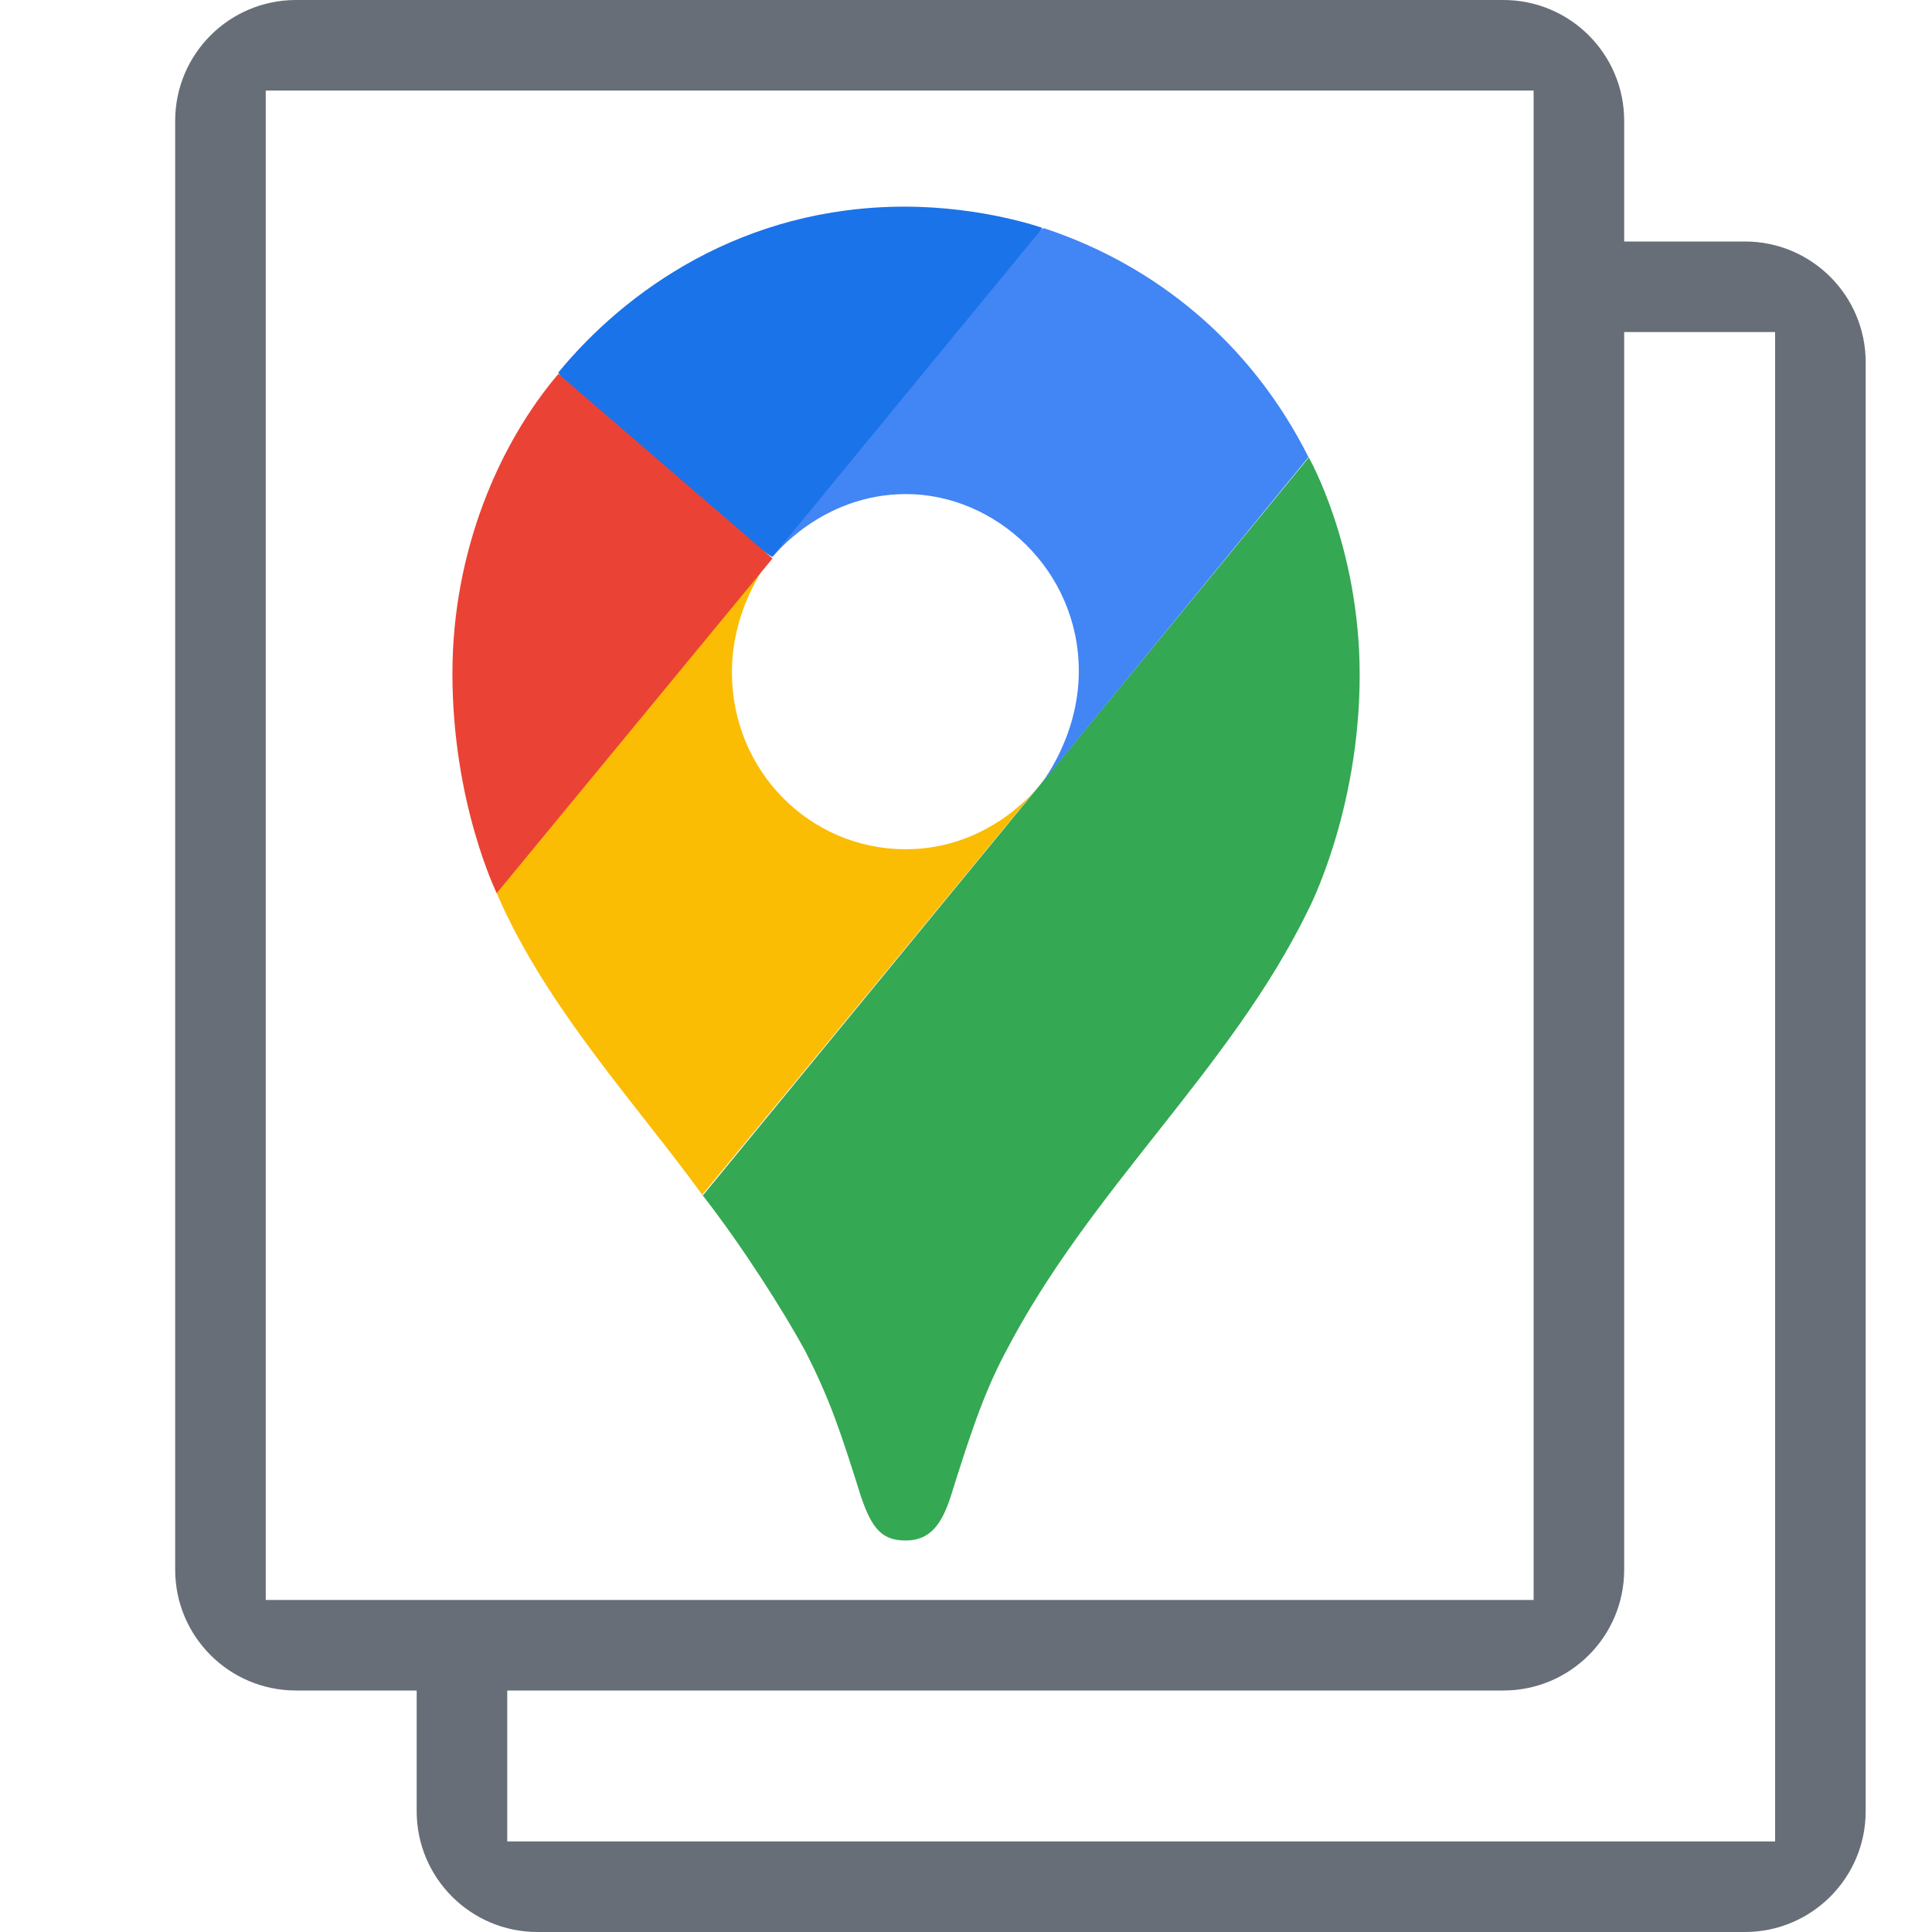
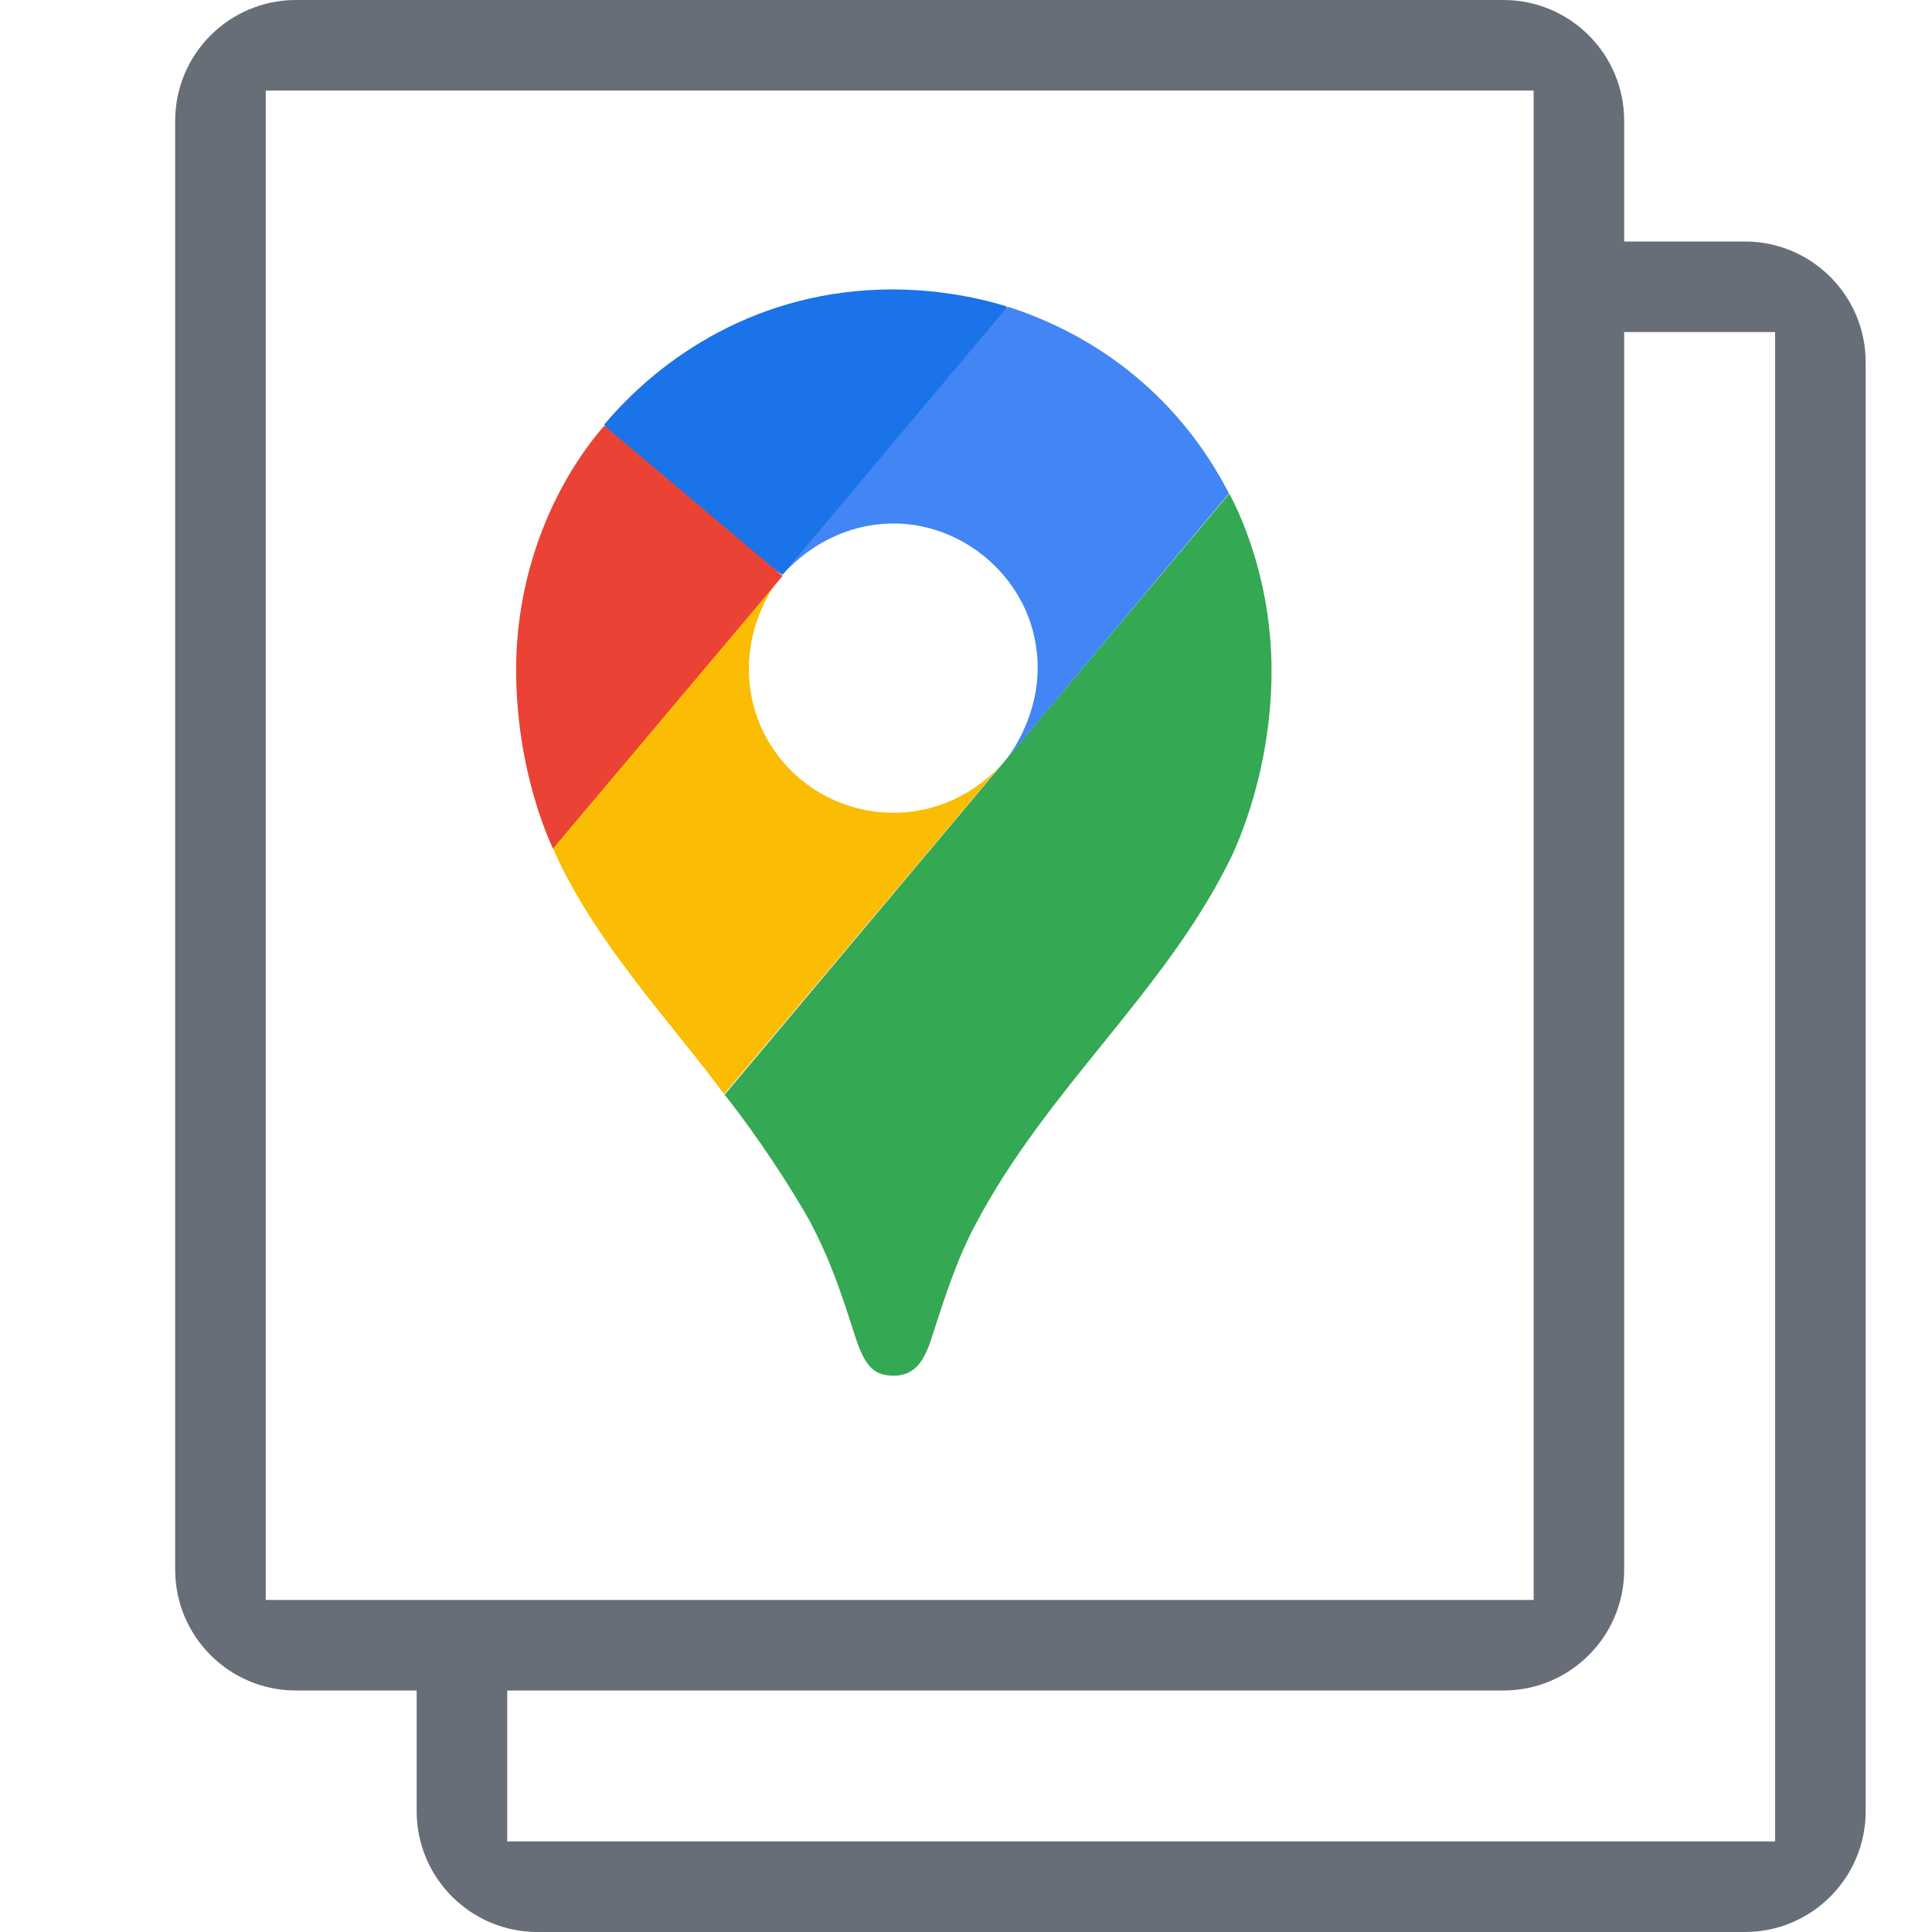
<svg xmlns="http://www.w3.org/2000/svg" clip-rule="evenodd" fill-rule="evenodd" stroke-linejoin="round" stroke-miterlimit="2" viewBox="0 0 64 64" version="1.1" id="svg10">
  <defs id="defs14" />
  <path d="m0 0h64v64h-64z" fill="none" id="path2" />
  <path d="m 9.803,56 h 4 v 4 c 0,2.208 1.792,4 4,4 h 40 c 2.208,0 4,-1.792 4,-4 V 12 c 0,-2.208 -1.792,-4 -4,-4 h -4 V 4 c 0,-2.208 -1.792,-4 -4,-4 h -40 c -2.208,0 -4,1.792 -4,4 v 48 c 0,2.208 1.792,4 4,4 z m 41,-3 h -42 V 3 h 42 z m 8,-42 v 50 h -42 v -5 h 33 c 2.208,0 4,-1.792 4,-4 V 11 Z" fill="#676e78" id="path4" style="fill-rule:nonzero;stroke-width:2" />
-   <g id="g834" transform="matrix(0.03511001,0,0,0.03596995,-5.913949,6.849116)">
+   <g id="g834" transform="matrix(0.02923419,0,0,0.02929274,-0.3059556,9.590393)">
    <path id="path6" d="m 831,909.9 c 37.9,47.4 76.5,107 96.7,143 24.6,46.8 34.8,78.4 53.1,135 10.7,31 20.9,40.4 42.3,40.4 23.4,0 34.1,-15.8 42.3,-40.4 17.1,-53.1 30.3,-93.5 51.2,-132 80.6,-152 212,-260 286,-408 0,0 48.7,-90.4 48.7,-217 0,-118 -48,-200 -48,-200 l -572,680 z" style="fill:#34a853" />
    <path id="path8" d="m 637,631.9 c 46.1,105 134,197 194,278 l 318,-377 c 0,0 -44.9,58.8 -126,58.8 -90.4,0 -164,-72 -164,-163 0,-62.6 37.3,-106 37.3,-106 -234,34.8 -221,91.5 -260,309 z" style="fill:#fbbc04" />
    <path id="path10" d="m 1153,19.6 c 106,34.1 196,106 250,211 l -254,303 c 0,0 37.3,-43.6 37.3,-106 0,-92.9 -78.4,-163 -163,-163 -80.3,0 -126,58.1 -126,58.1 19.5,-44.4 221,-288 256,-303 z" style="fill:#4285f4" />
    <path id="path12" d="m 695,152.9 c 63.2,-75.2 174,-153 327,-153 73.9,0 130,19.6 130,19.6 l -255,303 c -17.2,-9.33 -185,-140 -202,-170 z" style="fill:#1a73e8" />
    <path id="path14" d="m 637,631.9 c 0,0 -41.7,-82.8 -41.7,-202 0,-113 44.2,-212 100,-276 l 202,170 -260,308 z" style="fill:#ea4335" />
  </g>
</svg>
